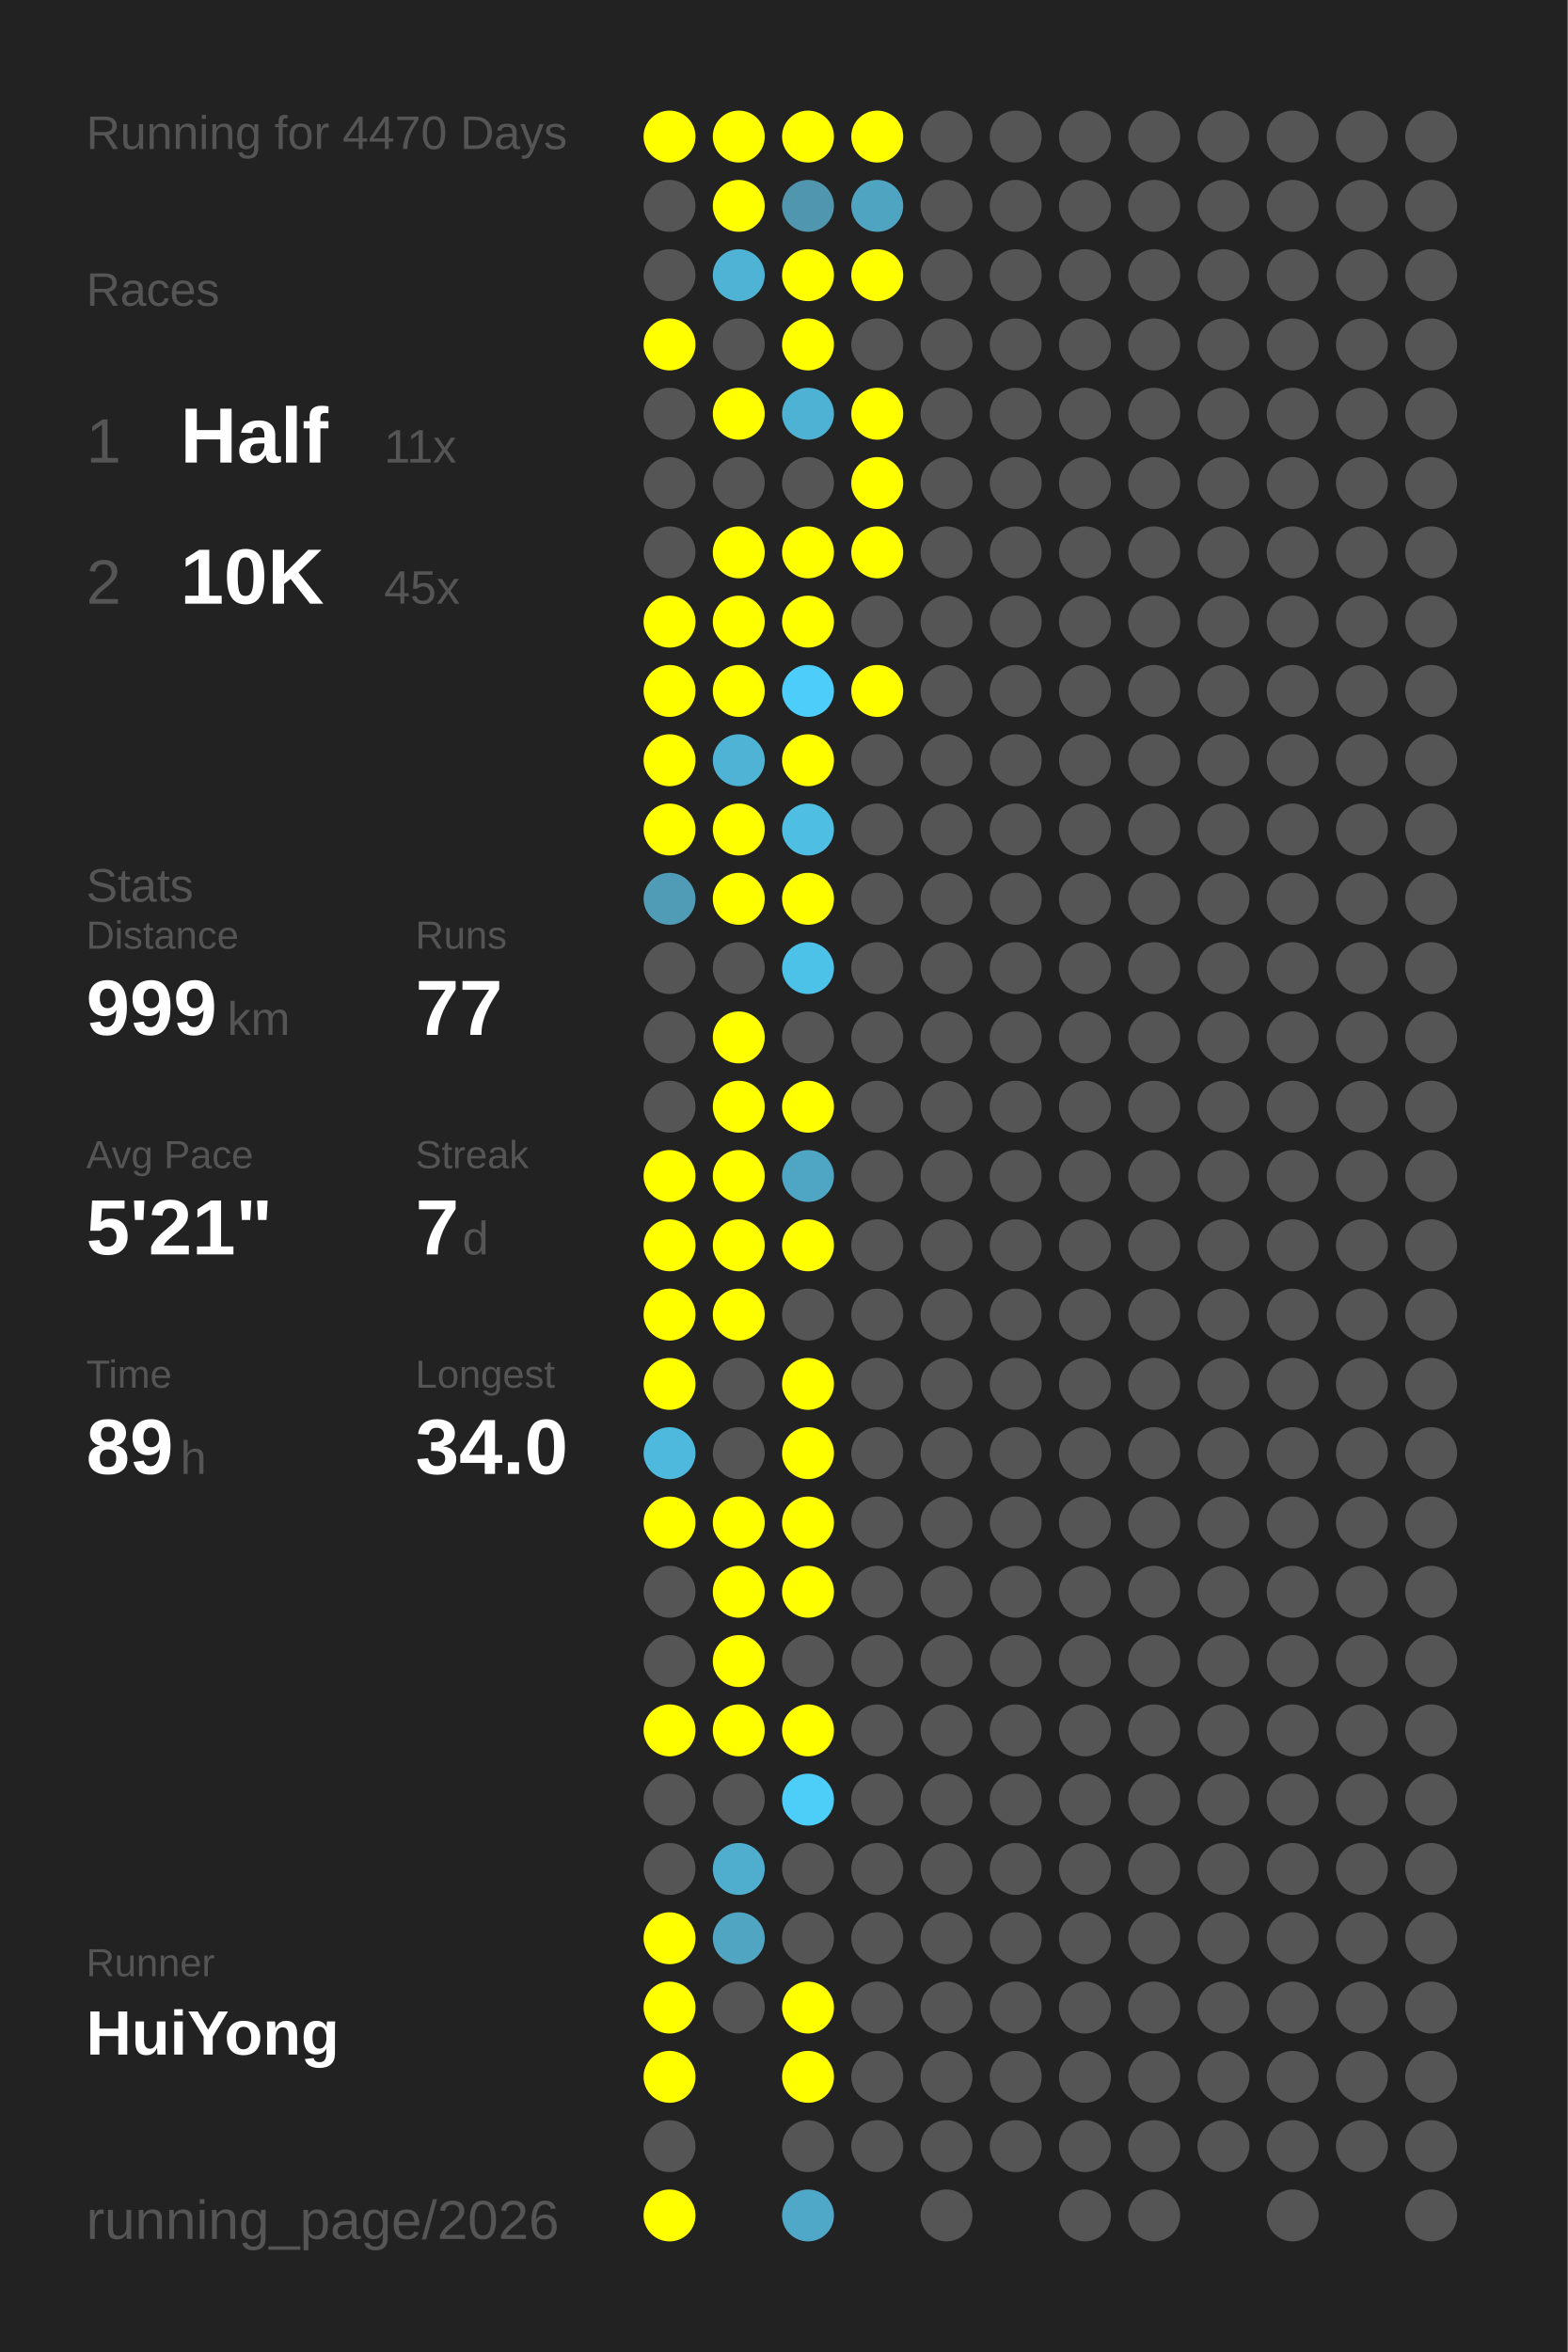
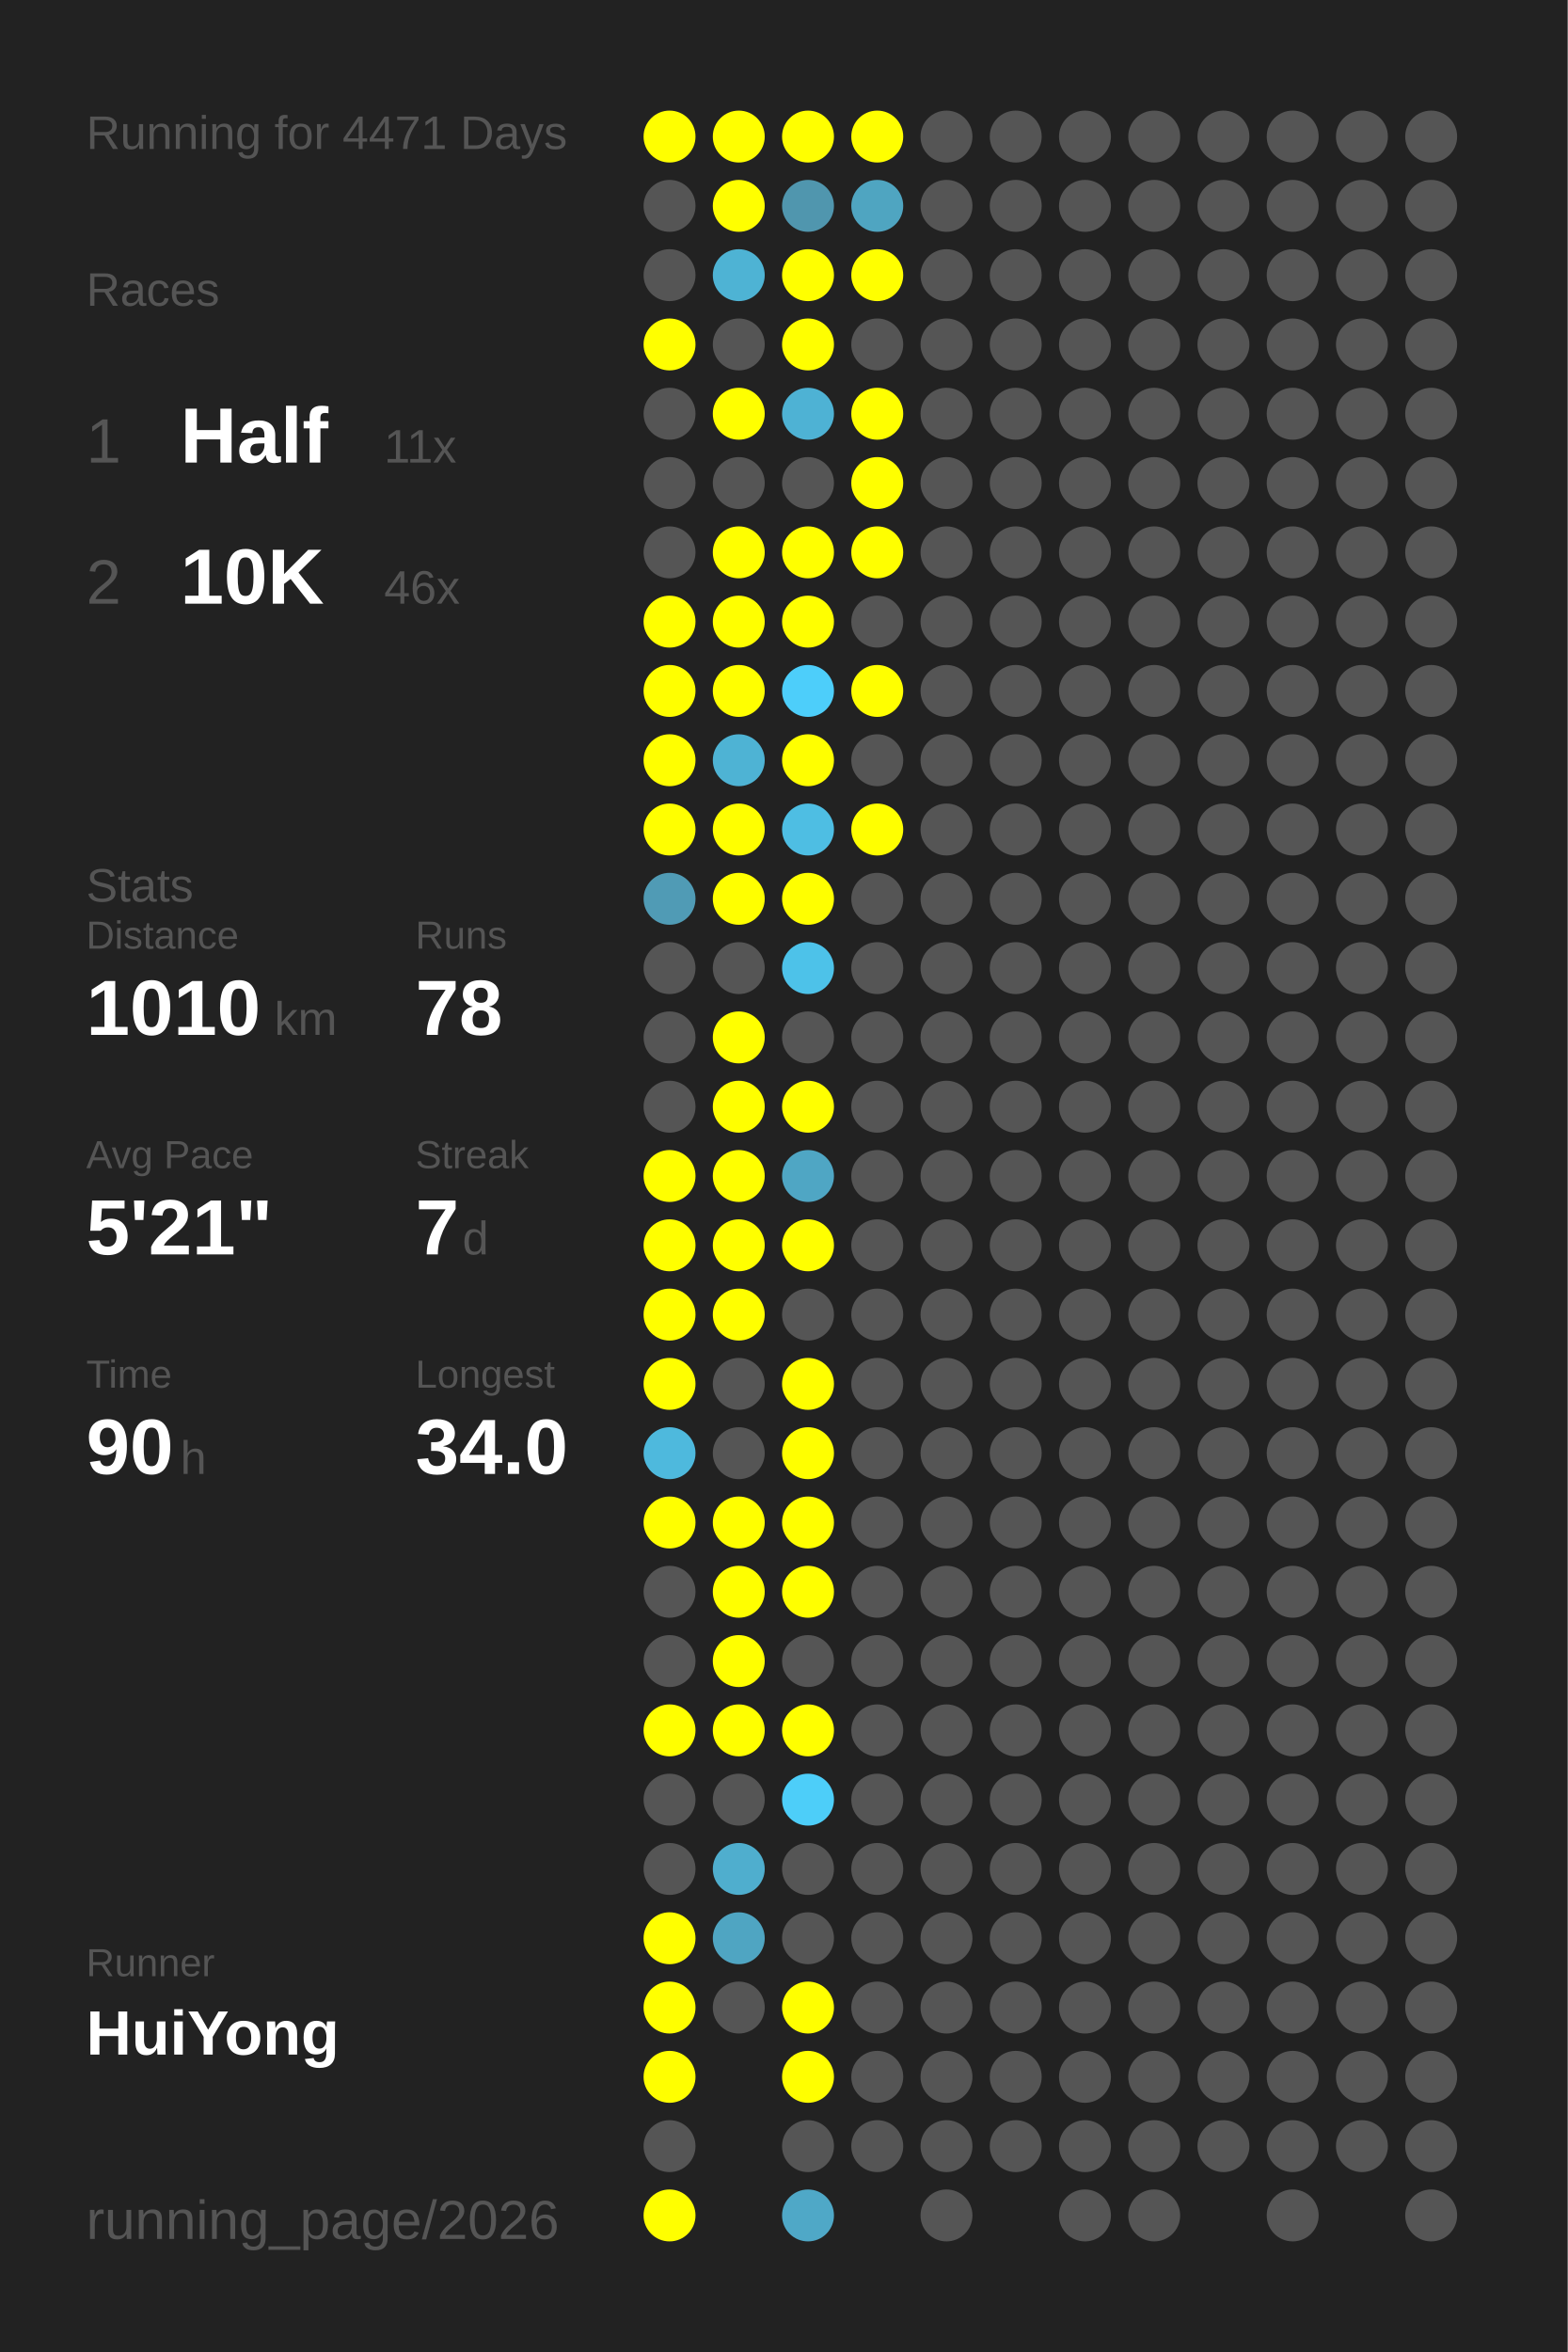
<svg xmlns="http://www.w3.org/2000/svg" baseProfile="full" height="300mm" version="1.1" viewBox="0,0,200,300" width="200mm">
  <defs />
  <rect fill="#222222" height="300" width="200" x="0" y="0" />
-   <text fill="#555555" style="font-size:6px; font-family:Arial;" x="11" y="19">Running for 4470 Days</text>
+   <text fill="#555555" style="font-size:6px; font-family:Arial;" x="11" y="19">Running for 4471 Days</text>
  <text fill="#555555" style="font-size:6px; font-family:Arial;" x="11" y="39">Races</text>
  <text fill="#555555" style="font-size:8px; font-family:Arial;" x="11" y="59">1</text>
  <text fill="#FFFFFF" style="font-size:10px; font-family:Arial; font-weight:bold;" x="23" y="59">Half</text>
  <text fill="#555555" style="font-size:6px; font-family:Arial;" x="49" y="59">11x</text>
  <text fill="#555555" style="font-size:8px; font-family:Arial;" x="11" y="77">2</text>
  <text fill="#FFFFFF" style="font-size:10px; font-family:Arial; font-weight:bold;" x="23" y="77">10K</text>
-   <text fill="#555555" style="font-size:6px; font-family:Arial;" x="49" y="77">45x</text>
+   <text fill="#555555" style="font-size:6px; font-family:Arial;" x="49" y="77">46x</text>
  <text fill="#555555" style="font-size:6px; font-family:Arial;" x="11" y="115">Stats</text>
  <text fill="#555555" style="font-size:5px; font-family:Arial;" x="11" y="121">Distance</text>
-   <text fill="#FFFFFF" style="font-size:10px; font-family:Arial; font-weight:bold;" x="11" y="132">999</text>
-   <text fill="#555555" style="font-size:6px; font-family:Arial;" x="29" y="132">km</text>
+   <text fill="#FFFFFF" style="font-size:10px; font-family:Arial; font-weight:bold;" x="11" y="132">1010</text>
+   <text fill="#555555" style="font-size:6px; font-family:Arial;" x="35" y="132">km</text>
  <text fill="#555555" style="font-size:5px; font-family:Arial;" x="53" y="121">Runs</text>
-   <text fill="#FFFFFF" style="font-size:10px; font-family:Arial; font-weight:bold;" x="53" y="132">77</text>
+   <text fill="#FFFFFF" style="font-size:10px; font-family:Arial; font-weight:bold;" x="53" y="132">78</text>
  <text fill="#555555" style="font-size:5px; font-family:Arial;" x="11" y="149">Avg Pace</text>
  <text fill="#FFFFFF" style="font-size:10px; font-family:Arial; font-weight:bold;" x="11" y="160">5'21"</text>
  <text fill="#555555" style="font-size:5px; font-family:Arial;" x="53" y="149">Streak</text>
  <text fill="#FFFFFF" style="font-size:10px; font-family:Arial; font-weight:bold;" x="53" y="160">7</text>
  <text fill="#555555" style="font-size:6px; font-family:Arial;" x="59" y="160">d</text>
  <text fill="#555555" style="font-size:5px; font-family:Arial;" x="11" y="177">Time</text>
-   <text fill="#FFFFFF" style="font-size:10px; font-family:Arial; font-weight:bold;" x="11" y="188">89</text>
+   <text fill="#FFFFFF" style="font-size:10px; font-family:Arial; font-weight:bold;" x="11" y="188">90</text>
  <text fill="#555555" style="font-size:6px; font-family:Arial;" x="23" y="188">h</text>
  <text fill="#555555" style="font-size:5px; font-family:Arial;" x="53" y="177">Longest</text>
  <text fill="#FFFFFF" style="font-size:10px; font-family:Arial; font-weight:bold;" x="53" y="188">34.0</text>
  <text fill="#555555" style="font-size:5px; font-family:Arial;" x="11" y="252.065">Runner</text>
  <text fill="#FFFFFF" style="font-size:8px; font-family:Arial; font-weight:bold;" x="11" y="262.065">HuiYong</text>
  <text fill="#555555" style="font-size:7px; font-family:Arial;" x="11" y="285.581">running_page/2026</text>
  <circle cx="85.417" cy="17.419" fill="#FFFF00" r="3.312" />
  <circle cx="85.417" cy="26.258" fill="#555555" r="3.312" />
  <circle cx="85.417" cy="35.097" fill="#555555" r="3.312" />
  <circle cx="85.417" cy="43.935" fill="#FFFF00" r="3.312" />
  <circle cx="85.417" cy="52.774" fill="#555555" r="3.312" />
  <circle cx="85.417" cy="61.613" fill="#555555" r="3.312" />
  <circle cx="85.417" cy="70.452" fill="#555555" r="3.312" />
  <circle cx="85.417" cy="79.29" fill="#FFFF00" r="3.312" />
  <circle cx="85.417" cy="88.129" fill="#FFFF00" r="3.312" />
  <circle cx="85.417" cy="96.968" fill="#FFFF00" r="3.312" />
  <circle cx="85.417" cy="105.806" fill="#FFFF00" r="3.312" />
  <circle cx="85.417" cy="114.645" fill="#509bb5" r="3.312" />
  <circle cx="85.417" cy="123.484" fill="#555555" r="3.312" />
  <circle cx="85.417" cy="132.323" fill="#555555" r="3.312" />
  <circle cx="85.417" cy="141.161" fill="#555555" r="3.312" />
  <circle cx="85.417" cy="150" fill="#FFFF00" r="3.312" />
  <circle cx="85.417" cy="158.839" fill="#FFFF00" r="3.312" />
  <circle cx="85.417" cy="167.677" fill="#FFFF00" r="3.312" />
  <circle cx="85.417" cy="176.516" fill="#FFFF00" r="3.312" />
  <circle cx="85.417" cy="185.355" fill="#4eb9dd" r="3.312" />
  <circle cx="85.417" cy="194.194" fill="#FFFF00" r="3.312" />
  <circle cx="85.417" cy="203.032" fill="#555555" r="3.312" />
  <circle cx="85.417" cy="211.871" fill="#555555" r="3.312" />
  <circle cx="85.417" cy="220.71" fill="#FFFF00" r="3.312" />
  <circle cx="85.417" cy="229.548" fill="#555555" r="3.312" />
  <circle cx="85.417" cy="238.387" fill="#555555" r="3.312" />
  <circle cx="85.417" cy="247.226" fill="#FFFF00" r="3.312" />
  <circle cx="85.417" cy="256.065" fill="#FFFF00" r="3.312" />
  <circle cx="85.417" cy="264.903" fill="#FFFF00" r="3.312" />
  <circle cx="85.417" cy="273.742" fill="#555555" r="3.312" />
  <circle cx="85.417" cy="282.581" fill="#FFFF00" r="3.312" />
  <circle cx="94.25" cy="17.419" fill="#FFFF00" r="3.312" />
  <circle cx="94.25" cy="26.258" fill="#FFFF00" r="3.312" />
  <circle cx="94.25" cy="35.097" fill="#4eb3d4" r="3.312" />
  <circle cx="94.25" cy="43.935" fill="#555555" r="3.312" />
  <circle cx="94.25" cy="52.774" fill="#FFFF00" r="3.312" />
  <circle cx="94.25" cy="61.613" fill="#555555" r="3.312" />
  <circle cx="94.25" cy="70.452" fill="#FFFF00" r="3.312" />
  <circle cx="94.25" cy="79.29" fill="#FFFF00" r="3.312" />
  <circle cx="94.25" cy="88.129" fill="#FFFF00" r="3.312" />
  <circle cx="94.25" cy="96.968" fill="#4eb3d4" r="3.312" />
  <circle cx="94.25" cy="105.806" fill="#FFFF00" r="3.312" />
  <circle cx="94.25" cy="114.645" fill="#FFFF00" r="3.312" />
  <circle cx="94.25" cy="123.484" fill="#555555" r="3.312" />
  <circle cx="94.25" cy="132.323" fill="#FFFF00" r="3.312" />
  <circle cx="94.25" cy="141.161" fill="#FFFF00" r="3.312" />
  <circle cx="94.25" cy="150" fill="#FFFF00" r="3.312" />
  <circle cx="94.25" cy="158.839" fill="#FFFF00" r="3.312" />
  <circle cx="94.25" cy="167.677" fill="#FFFF00" r="3.312" />
  <circle cx="94.25" cy="176.516" fill="#555555" r="3.312" />
  <circle cx="94.25" cy="185.355" fill="#555555" r="3.312" />
  <circle cx="94.25" cy="194.194" fill="#FFFF00" r="3.312" />
  <circle cx="94.25" cy="203.032" fill="#FFFF00" r="3.312" />
  <circle cx="94.25" cy="211.871" fill="#FFFF00" r="3.312" />
  <circle cx="94.25" cy="220.71" fill="#FFFF00" r="3.312" />
  <circle cx="94.25" cy="229.548" fill="#555555" r="3.312" />
  <circle cx="94.25" cy="238.387" fill="#4faece" r="3.312" />
  <circle cx="94.25" cy="247.226" fill="#4fa5c2" r="3.312" />
  <circle cx="94.25" cy="256.065" fill="#555555" r="3.312" />
  <circle cx="103.083" cy="17.419" fill="#FFFF00" r="3.312" />
  <circle cx="103.083" cy="26.258" fill="#5096ae" r="3.312" />
  <circle cx="103.083" cy="35.097" fill="#FFFF00" r="3.312" />
  <circle cx="103.083" cy="43.935" fill="#FFFF00" r="3.312" />
  <circle cx="103.083" cy="52.774" fill="#4eb2d4" r="3.312" />
  <circle cx="103.083" cy="61.613" fill="#555555" r="3.312" />
  <circle cx="103.083" cy="70.452" fill="#FFFF00" r="3.312" />
  <circle cx="103.083" cy="79.29" fill="#FFFF00" r="3.312" />
  <circle cx="103.083" cy="88.129" fill="#4dcefa" r="3.312" />
  <circle cx="103.083" cy="96.968" fill="#FFFF00" r="3.312" />
  <circle cx="103.083" cy="105.806" fill="#4ebee3" r="3.312" />
  <circle cx="103.083" cy="114.645" fill="#FFFF00" r="3.312" />
  <circle cx="103.083" cy="123.484" fill="#4dc2e9" r="3.312" />
  <circle cx="103.083" cy="132.323" fill="#555555" r="3.312" />
  <circle cx="103.083" cy="141.161" fill="#FFFF00" r="3.312" />
  <circle cx="103.083" cy="150" fill="#4fa6c4" r="3.312" />
  <circle cx="103.083" cy="158.839" fill="#FFFF00" r="3.312" />
  <circle cx="103.083" cy="167.677" fill="#555555" r="3.312" />
  <circle cx="103.083" cy="176.516" fill="#FFFF00" r="3.312" />
  <circle cx="103.083" cy="185.355" fill="#FFFF00" r="3.312" />
  <circle cx="103.083" cy="194.194" fill="#FFFF00" r="3.312" />
  <circle cx="103.083" cy="203.032" fill="#FFFF00" r="3.312" />
  <circle cx="103.083" cy="211.871" fill="#555555" r="3.312" />
  <circle cx="103.083" cy="220.71" fill="#FFFF00" r="3.312" />
  <circle cx="103.083" cy="229.548" fill="#4dcef9" r="3.312" />
  <circle cx="103.083" cy="238.387" fill="#555555" r="3.312" />
  <circle cx="103.083" cy="247.226" fill="#555555" r="3.312" />
  <circle cx="103.083" cy="256.065" fill="#FFFF00" r="3.312" />
  <circle cx="103.083" cy="264.903" fill="#FFFF00" r="3.312" />
  <circle cx="103.083" cy="273.742" fill="#555555" r="3.312" />
  <circle cx="103.083" cy="282.581" fill="#4fa8c7" r="3.312" />
  <circle cx="111.917" cy="17.419" fill="#FFFF00" r="3.312" />
  <circle cx="111.917" cy="26.258" fill="#4fa5c1" r="3.312" />
  <circle cx="111.917" cy="35.097" fill="#FFFF00" r="3.312" />
  <circle cx="111.917" cy="43.935" fill="#555555" r="3.312" />
  <circle cx="111.917" cy="52.774" fill="#FFFF00" r="3.312" />
  <circle cx="111.917" cy="61.613" fill="#FFFF00" r="3.312" />
  <circle cx="111.917" cy="70.452" fill="#FFFF00" r="3.312" />
  <circle cx="111.917" cy="79.29" fill="#555555" r="3.312" />
  <circle cx="111.917" cy="88.129" fill="#FFFF00" r="3.312" />
  <circle cx="111.917" cy="96.968" fill="#555555" r="3.312" />
-   <circle cx="111.917" cy="105.806" fill="#555555" r="3.312" />
+   <circle cx="111.917" cy="105.806" fill="#FFFF00" r="3.312" />
  <circle cx="111.917" cy="114.645" fill="#555555" r="3.312" />
  <circle cx="111.917" cy="123.484" fill="#555555" r="3.312" />
  <circle cx="111.917" cy="132.323" fill="#555555" r="3.312" />
  <circle cx="111.917" cy="141.161" fill="#555555" r="3.312" />
  <circle cx="111.917" cy="150" fill="#555555" r="3.312" />
  <circle cx="111.917" cy="158.839" fill="#555555" r="3.312" />
  <circle cx="111.917" cy="167.677" fill="#555555" r="3.312" />
  <circle cx="111.917" cy="176.516" fill="#555555" r="3.312" />
  <circle cx="111.917" cy="185.355" fill="#555555" r="3.312" />
  <circle cx="111.917" cy="194.194" fill="#555555" r="3.312" />
  <circle cx="111.917" cy="203.032" fill="#555555" r="3.312" />
  <circle cx="111.917" cy="211.871" fill="#555555" r="3.312" />
  <circle cx="111.917" cy="220.71" fill="#555555" r="3.312" />
  <circle cx="111.917" cy="229.548" fill="#555555" r="3.312" />
  <circle cx="111.917" cy="238.387" fill="#555555" r="3.312" />
  <circle cx="111.917" cy="247.226" fill="#555555" r="3.312" />
  <circle cx="111.917" cy="256.065" fill="#555555" r="3.312" />
  <circle cx="111.917" cy="264.903" fill="#555555" r="3.312" />
  <circle cx="111.917" cy="273.742" fill="#555555" r="3.312" />
  <circle cx="120.75" cy="17.419" fill="#555555" r="3.312" />
  <circle cx="120.75" cy="26.258" fill="#555555" r="3.312" />
  <circle cx="120.75" cy="35.097" fill="#555555" r="3.312" />
  <circle cx="120.75" cy="43.935" fill="#555555" r="3.312" />
  <circle cx="120.75" cy="52.774" fill="#555555" r="3.312" />
  <circle cx="120.75" cy="61.613" fill="#555555" r="3.312" />
  <circle cx="120.75" cy="70.452" fill="#555555" r="3.312" />
  <circle cx="120.75" cy="79.29" fill="#555555" r="3.312" />
  <circle cx="120.75" cy="88.129" fill="#555555" r="3.312" />
  <circle cx="120.75" cy="96.968" fill="#555555" r="3.312" />
  <circle cx="120.75" cy="105.806" fill="#555555" r="3.312" />
  <circle cx="120.75" cy="114.645" fill="#555555" r="3.312" />
  <circle cx="120.75" cy="123.484" fill="#555555" r="3.312" />
  <circle cx="120.75" cy="132.323" fill="#555555" r="3.312" />
  <circle cx="120.75" cy="141.161" fill="#555555" r="3.312" />
  <circle cx="120.75" cy="150" fill="#555555" r="3.312" />
  <circle cx="120.75" cy="158.839" fill="#555555" r="3.312" />
  <circle cx="120.75" cy="167.677" fill="#555555" r="3.312" />
  <circle cx="120.75" cy="176.516" fill="#555555" r="3.312" />
  <circle cx="120.75" cy="185.355" fill="#555555" r="3.312" />
  <circle cx="120.75" cy="194.194" fill="#555555" r="3.312" />
  <circle cx="120.75" cy="203.032" fill="#555555" r="3.312" />
  <circle cx="120.75" cy="211.871" fill="#555555" r="3.312" />
  <circle cx="120.75" cy="220.71" fill="#555555" r="3.312" />
  <circle cx="120.75" cy="229.548" fill="#555555" r="3.312" />
  <circle cx="120.75" cy="238.387" fill="#555555" r="3.312" />
  <circle cx="120.75" cy="247.226" fill="#555555" r="3.312" />
  <circle cx="120.75" cy="256.065" fill="#555555" r="3.312" />
  <circle cx="120.75" cy="264.903" fill="#555555" r="3.312" />
  <circle cx="120.75" cy="273.742" fill="#555555" r="3.312" />
  <circle cx="120.75" cy="282.581" fill="#555555" r="3.312" />
  <circle cx="129.583" cy="17.419" fill="#555555" r="3.312" />
  <circle cx="129.583" cy="26.258" fill="#555555" r="3.312" />
  <circle cx="129.583" cy="35.097" fill="#555555" r="3.312" />
  <circle cx="129.583" cy="43.935" fill="#555555" r="3.312" />
  <circle cx="129.583" cy="52.774" fill="#555555" r="3.312" />
  <circle cx="129.583" cy="61.613" fill="#555555" r="3.312" />
  <circle cx="129.583" cy="70.452" fill="#555555" r="3.312" />
  <circle cx="129.583" cy="79.29" fill="#555555" r="3.312" />
  <circle cx="129.583" cy="88.129" fill="#555555" r="3.312" />
  <circle cx="129.583" cy="96.968" fill="#555555" r="3.312" />
  <circle cx="129.583" cy="105.806" fill="#555555" r="3.312" />
  <circle cx="129.583" cy="114.645" fill="#555555" r="3.312" />
  <circle cx="129.583" cy="123.484" fill="#555555" r="3.312" />
  <circle cx="129.583" cy="132.323" fill="#555555" r="3.312" />
  <circle cx="129.583" cy="141.161" fill="#555555" r="3.312" />
  <circle cx="129.583" cy="150" fill="#555555" r="3.312" />
  <circle cx="129.583" cy="158.839" fill="#555555" r="3.312" />
  <circle cx="129.583" cy="167.677" fill="#555555" r="3.312" />
  <circle cx="129.583" cy="176.516" fill="#555555" r="3.312" />
  <circle cx="129.583" cy="185.355" fill="#555555" r="3.312" />
  <circle cx="129.583" cy="194.194" fill="#555555" r="3.312" />
  <circle cx="129.583" cy="203.032" fill="#555555" r="3.312" />
  <circle cx="129.583" cy="211.871" fill="#555555" r="3.312" />
  <circle cx="129.583" cy="220.71" fill="#555555" r="3.312" />
  <circle cx="129.583" cy="229.548" fill="#555555" r="3.312" />
  <circle cx="129.583" cy="238.387" fill="#555555" r="3.312" />
  <circle cx="129.583" cy="247.226" fill="#555555" r="3.312" />
  <circle cx="129.583" cy="256.065" fill="#555555" r="3.312" />
  <circle cx="129.583" cy="264.903" fill="#555555" r="3.312" />
  <circle cx="129.583" cy="273.742" fill="#555555" r="3.312" />
  <circle cx="138.417" cy="17.419" fill="#555555" r="3.312" />
  <circle cx="138.417" cy="26.258" fill="#555555" r="3.312" />
  <circle cx="138.417" cy="35.097" fill="#555555" r="3.312" />
  <circle cx="138.417" cy="43.935" fill="#555555" r="3.312" />
  <circle cx="138.417" cy="52.774" fill="#555555" r="3.312" />
  <circle cx="138.417" cy="61.613" fill="#555555" r="3.312" />
  <circle cx="138.417" cy="70.452" fill="#555555" r="3.312" />
  <circle cx="138.417" cy="79.29" fill="#555555" r="3.312" />
  <circle cx="138.417" cy="88.129" fill="#555555" r="3.312" />
  <circle cx="138.417" cy="96.968" fill="#555555" r="3.312" />
  <circle cx="138.417" cy="105.806" fill="#555555" r="3.312" />
  <circle cx="138.417" cy="114.645" fill="#555555" r="3.312" />
  <circle cx="138.417" cy="123.484" fill="#555555" r="3.312" />
  <circle cx="138.417" cy="132.323" fill="#555555" r="3.312" />
  <circle cx="138.417" cy="141.161" fill="#555555" r="3.312" />
  <circle cx="138.417" cy="150" fill="#555555" r="3.312" />
  <circle cx="138.417" cy="158.839" fill="#555555" r="3.312" />
  <circle cx="138.417" cy="167.677" fill="#555555" r="3.312" />
  <circle cx="138.417" cy="176.516" fill="#555555" r="3.312" />
  <circle cx="138.417" cy="185.355" fill="#555555" r="3.312" />
  <circle cx="138.417" cy="194.194" fill="#555555" r="3.312" />
  <circle cx="138.417" cy="203.032" fill="#555555" r="3.312" />
  <circle cx="138.417" cy="211.871" fill="#555555" r="3.312" />
  <circle cx="138.417" cy="220.71" fill="#555555" r="3.312" />
  <circle cx="138.417" cy="229.548" fill="#555555" r="3.312" />
  <circle cx="138.417" cy="238.387" fill="#555555" r="3.312" />
  <circle cx="138.417" cy="247.226" fill="#555555" r="3.312" />
  <circle cx="138.417" cy="256.065" fill="#555555" r="3.312" />
  <circle cx="138.417" cy="264.903" fill="#555555" r="3.312" />
  <circle cx="138.417" cy="273.742" fill="#555555" r="3.312" />
  <circle cx="138.417" cy="282.581" fill="#555555" r="3.312" />
  <circle cx="147.25" cy="17.419" fill="#555555" r="3.312" />
  <circle cx="147.25" cy="26.258" fill="#555555" r="3.312" />
  <circle cx="147.25" cy="35.097" fill="#555555" r="3.312" />
  <circle cx="147.25" cy="43.935" fill="#555555" r="3.312" />
  <circle cx="147.25" cy="52.774" fill="#555555" r="3.312" />
  <circle cx="147.25" cy="61.613" fill="#555555" r="3.312" />
  <circle cx="147.25" cy="70.452" fill="#555555" r="3.312" />
  <circle cx="147.25" cy="79.29" fill="#555555" r="3.312" />
  <circle cx="147.25" cy="88.129" fill="#555555" r="3.312" />
  <circle cx="147.25" cy="96.968" fill="#555555" r="3.312" />
  <circle cx="147.25" cy="105.806" fill="#555555" r="3.312" />
  <circle cx="147.25" cy="114.645" fill="#555555" r="3.312" />
  <circle cx="147.25" cy="123.484" fill="#555555" r="3.312" />
  <circle cx="147.25" cy="132.323" fill="#555555" r="3.312" />
  <circle cx="147.25" cy="141.161" fill="#555555" r="3.312" />
  <circle cx="147.25" cy="150" fill="#555555" r="3.312" />
  <circle cx="147.25" cy="158.839" fill="#555555" r="3.312" />
  <circle cx="147.25" cy="167.677" fill="#555555" r="3.312" />
  <circle cx="147.25" cy="176.516" fill="#555555" r="3.312" />
  <circle cx="147.25" cy="185.355" fill="#555555" r="3.312" />
  <circle cx="147.25" cy="194.194" fill="#555555" r="3.312" />
  <circle cx="147.25" cy="203.032" fill="#555555" r="3.312" />
  <circle cx="147.25" cy="211.871" fill="#555555" r="3.312" />
  <circle cx="147.25" cy="220.71" fill="#555555" r="3.312" />
  <circle cx="147.25" cy="229.548" fill="#555555" r="3.312" />
  <circle cx="147.25" cy="238.387" fill="#555555" r="3.312" />
  <circle cx="147.25" cy="247.226" fill="#555555" r="3.312" />
  <circle cx="147.25" cy="256.065" fill="#555555" r="3.312" />
  <circle cx="147.25" cy="264.903" fill="#555555" r="3.312" />
  <circle cx="147.25" cy="273.742" fill="#555555" r="3.312" />
  <circle cx="147.25" cy="282.581" fill="#555555" r="3.312" />
  <circle cx="156.083" cy="17.419" fill="#555555" r="3.312" />
  <circle cx="156.083" cy="26.258" fill="#555555" r="3.312" />
  <circle cx="156.083" cy="35.097" fill="#555555" r="3.312" />
  <circle cx="156.083" cy="43.935" fill="#555555" r="3.312" />
  <circle cx="156.083" cy="52.774" fill="#555555" r="3.312" />
  <circle cx="156.083" cy="61.613" fill="#555555" r="3.312" />
  <circle cx="156.083" cy="70.452" fill="#555555" r="3.312" />
  <circle cx="156.083" cy="79.29" fill="#555555" r="3.312" />
  <circle cx="156.083" cy="88.129" fill="#555555" r="3.312" />
  <circle cx="156.083" cy="96.968" fill="#555555" r="3.312" />
  <circle cx="156.083" cy="105.806" fill="#555555" r="3.312" />
  <circle cx="156.083" cy="114.645" fill="#555555" r="3.312" />
  <circle cx="156.083" cy="123.484" fill="#555555" r="3.312" />
  <circle cx="156.083" cy="132.323" fill="#555555" r="3.312" />
  <circle cx="156.083" cy="141.161" fill="#555555" r="3.312" />
  <circle cx="156.083" cy="150" fill="#555555" r="3.312" />
  <circle cx="156.083" cy="158.839" fill="#555555" r="3.312" />
  <circle cx="156.083" cy="167.677" fill="#555555" r="3.312" />
  <circle cx="156.083" cy="176.516" fill="#555555" r="3.312" />
  <circle cx="156.083" cy="185.355" fill="#555555" r="3.312" />
  <circle cx="156.083" cy="194.194" fill="#555555" r="3.312" />
  <circle cx="156.083" cy="203.032" fill="#555555" r="3.312" />
  <circle cx="156.083" cy="211.871" fill="#555555" r="3.312" />
  <circle cx="156.083" cy="220.71" fill="#555555" r="3.312" />
  <circle cx="156.083" cy="229.548" fill="#555555" r="3.312" />
  <circle cx="156.083" cy="238.387" fill="#555555" r="3.312" />
  <circle cx="156.083" cy="247.226" fill="#555555" r="3.312" />
  <circle cx="156.083" cy="256.065" fill="#555555" r="3.312" />
  <circle cx="156.083" cy="264.903" fill="#555555" r="3.312" />
  <circle cx="156.083" cy="273.742" fill="#555555" r="3.312" />
  <circle cx="164.917" cy="17.419" fill="#555555" r="3.312" />
  <circle cx="164.917" cy="26.258" fill="#555555" r="3.312" />
  <circle cx="164.917" cy="35.097" fill="#555555" r="3.312" />
  <circle cx="164.917" cy="43.935" fill="#555555" r="3.312" />
  <circle cx="164.917" cy="52.774" fill="#555555" r="3.312" />
  <circle cx="164.917" cy="61.613" fill="#555555" r="3.312" />
  <circle cx="164.917" cy="70.452" fill="#555555" r="3.312" />
  <circle cx="164.917" cy="79.29" fill="#555555" r="3.312" />
  <circle cx="164.917" cy="88.129" fill="#555555" r="3.312" />
  <circle cx="164.917" cy="96.968" fill="#555555" r="3.312" />
  <circle cx="164.917" cy="105.806" fill="#555555" r="3.312" />
  <circle cx="164.917" cy="114.645" fill="#555555" r="3.312" />
  <circle cx="164.917" cy="123.484" fill="#555555" r="3.312" />
  <circle cx="164.917" cy="132.323" fill="#555555" r="3.312" />
  <circle cx="164.917" cy="141.161" fill="#555555" r="3.312" />
  <circle cx="164.917" cy="150" fill="#555555" r="3.312" />
  <circle cx="164.917" cy="158.839" fill="#555555" r="3.312" />
  <circle cx="164.917" cy="167.677" fill="#555555" r="3.312" />
  <circle cx="164.917" cy="176.516" fill="#555555" r="3.312" />
  <circle cx="164.917" cy="185.355" fill="#555555" r="3.312" />
  <circle cx="164.917" cy="194.194" fill="#555555" r="3.312" />
  <circle cx="164.917" cy="203.032" fill="#555555" r="3.312" />
  <circle cx="164.917" cy="211.871" fill="#555555" r="3.312" />
  <circle cx="164.917" cy="220.71" fill="#555555" r="3.312" />
  <circle cx="164.917" cy="229.548" fill="#555555" r="3.312" />
  <circle cx="164.917" cy="238.387" fill="#555555" r="3.312" />
  <circle cx="164.917" cy="247.226" fill="#555555" r="3.312" />
  <circle cx="164.917" cy="256.065" fill="#555555" r="3.312" />
  <circle cx="164.917" cy="264.903" fill="#555555" r="3.312" />
  <circle cx="164.917" cy="273.742" fill="#555555" r="3.312" />
  <circle cx="164.917" cy="282.581" fill="#555555" r="3.312" />
  <circle cx="173.75" cy="17.419" fill="#555555" r="3.312" />
  <circle cx="173.75" cy="26.258" fill="#555555" r="3.312" />
  <circle cx="173.75" cy="35.097" fill="#555555" r="3.312" />
  <circle cx="173.75" cy="43.935" fill="#555555" r="3.312" />
  <circle cx="173.75" cy="52.774" fill="#555555" r="3.312" />
  <circle cx="173.75" cy="61.613" fill="#555555" r="3.312" />
  <circle cx="173.75" cy="70.452" fill="#555555" r="3.312" />
  <circle cx="173.75" cy="79.29" fill="#555555" r="3.312" />
  <circle cx="173.75" cy="88.129" fill="#555555" r="3.312" />
  <circle cx="173.75" cy="96.968" fill="#555555" r="3.312" />
  <circle cx="173.75" cy="105.806" fill="#555555" r="3.312" />
  <circle cx="173.75" cy="114.645" fill="#555555" r="3.312" />
  <circle cx="173.75" cy="123.484" fill="#555555" r="3.312" />
  <circle cx="173.75" cy="132.323" fill="#555555" r="3.312" />
  <circle cx="173.75" cy="141.161" fill="#555555" r="3.312" />
  <circle cx="173.75" cy="150" fill="#555555" r="3.312" />
  <circle cx="173.75" cy="158.839" fill="#555555" r="3.312" />
  <circle cx="173.75" cy="167.677" fill="#555555" r="3.312" />
  <circle cx="173.75" cy="176.516" fill="#555555" r="3.312" />
  <circle cx="173.75" cy="185.355" fill="#555555" r="3.312" />
  <circle cx="173.75" cy="194.194" fill="#555555" r="3.312" />
  <circle cx="173.75" cy="203.032" fill="#555555" r="3.312" />
  <circle cx="173.75" cy="211.871" fill="#555555" r="3.312" />
  <circle cx="173.75" cy="220.71" fill="#555555" r="3.312" />
  <circle cx="173.75" cy="229.548" fill="#555555" r="3.312" />
  <circle cx="173.75" cy="238.387" fill="#555555" r="3.312" />
  <circle cx="173.75" cy="247.226" fill="#555555" r="3.312" />
  <circle cx="173.75" cy="256.065" fill="#555555" r="3.312" />
  <circle cx="173.75" cy="264.903" fill="#555555" r="3.312" />
  <circle cx="173.75" cy="273.742" fill="#555555" r="3.312" />
  <circle cx="182.583" cy="17.419" fill="#555555" r="3.312" />
  <circle cx="182.583" cy="26.258" fill="#555555" r="3.312" />
  <circle cx="182.583" cy="35.097" fill="#555555" r="3.312" />
  <circle cx="182.583" cy="43.935" fill="#555555" r="3.312" />
  <circle cx="182.583" cy="52.774" fill="#555555" r="3.312" />
  <circle cx="182.583" cy="61.613" fill="#555555" r="3.312" />
  <circle cx="182.583" cy="70.452" fill="#555555" r="3.312" />
  <circle cx="182.583" cy="79.29" fill="#555555" r="3.312" />
  <circle cx="182.583" cy="88.129" fill="#555555" r="3.312" />
  <circle cx="182.583" cy="96.968" fill="#555555" r="3.312" />
  <circle cx="182.583" cy="105.806" fill="#555555" r="3.312" />
  <circle cx="182.583" cy="114.645" fill="#555555" r="3.312" />
  <circle cx="182.583" cy="123.484" fill="#555555" r="3.312" />
  <circle cx="182.583" cy="132.323" fill="#555555" r="3.312" />
  <circle cx="182.583" cy="141.161" fill="#555555" r="3.312" />
  <circle cx="182.583" cy="150" fill="#555555" r="3.312" />
  <circle cx="182.583" cy="158.839" fill="#555555" r="3.312" />
  <circle cx="182.583" cy="167.677" fill="#555555" r="3.312" />
  <circle cx="182.583" cy="176.516" fill="#555555" r="3.312" />
  <circle cx="182.583" cy="185.355" fill="#555555" r="3.312" />
  <circle cx="182.583" cy="194.194" fill="#555555" r="3.312" />
  <circle cx="182.583" cy="203.032" fill="#555555" r="3.312" />
  <circle cx="182.583" cy="211.871" fill="#555555" r="3.312" />
  <circle cx="182.583" cy="220.71" fill="#555555" r="3.312" />
  <circle cx="182.583" cy="229.548" fill="#555555" r="3.312" />
  <circle cx="182.583" cy="238.387" fill="#555555" r="3.312" />
  <circle cx="182.583" cy="247.226" fill="#555555" r="3.312" />
  <circle cx="182.583" cy="256.065" fill="#555555" r="3.312" />
  <circle cx="182.583" cy="264.903" fill="#555555" r="3.312" />
  <circle cx="182.583" cy="273.742" fill="#555555" r="3.312" />
  <circle cx="182.583" cy="282.581" fill="#555555" r="3.312" />
</svg>
